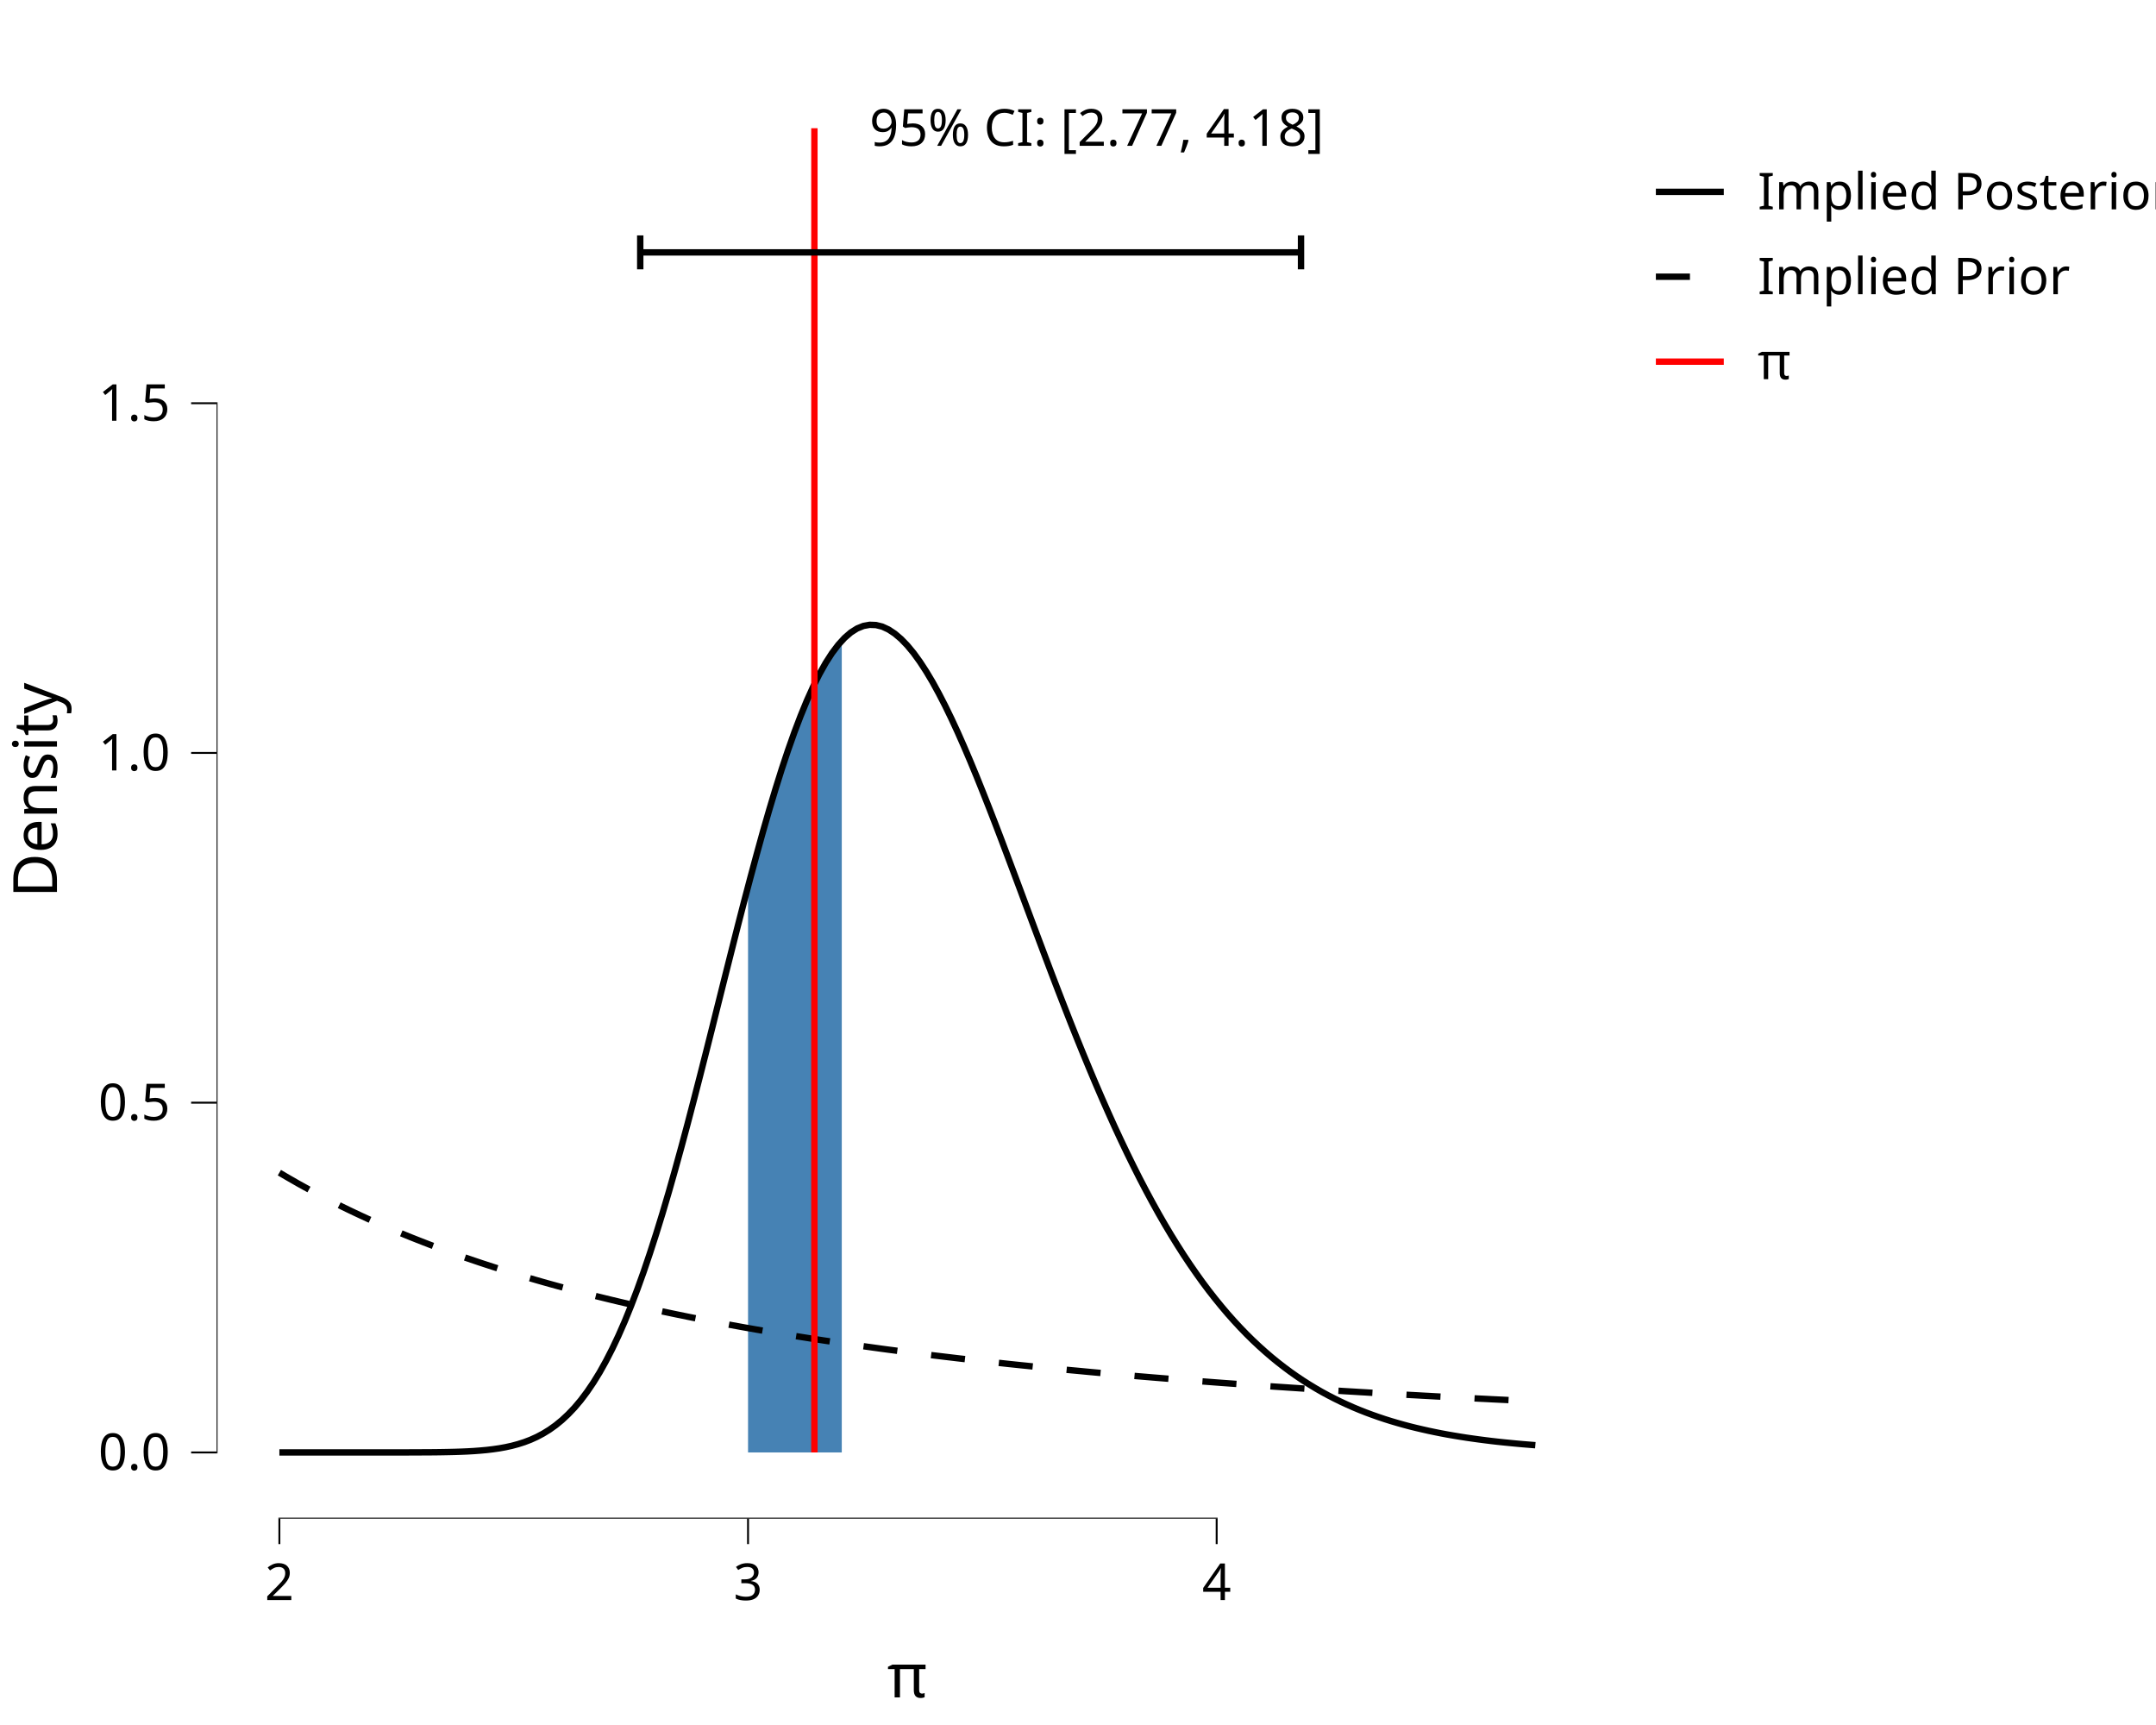
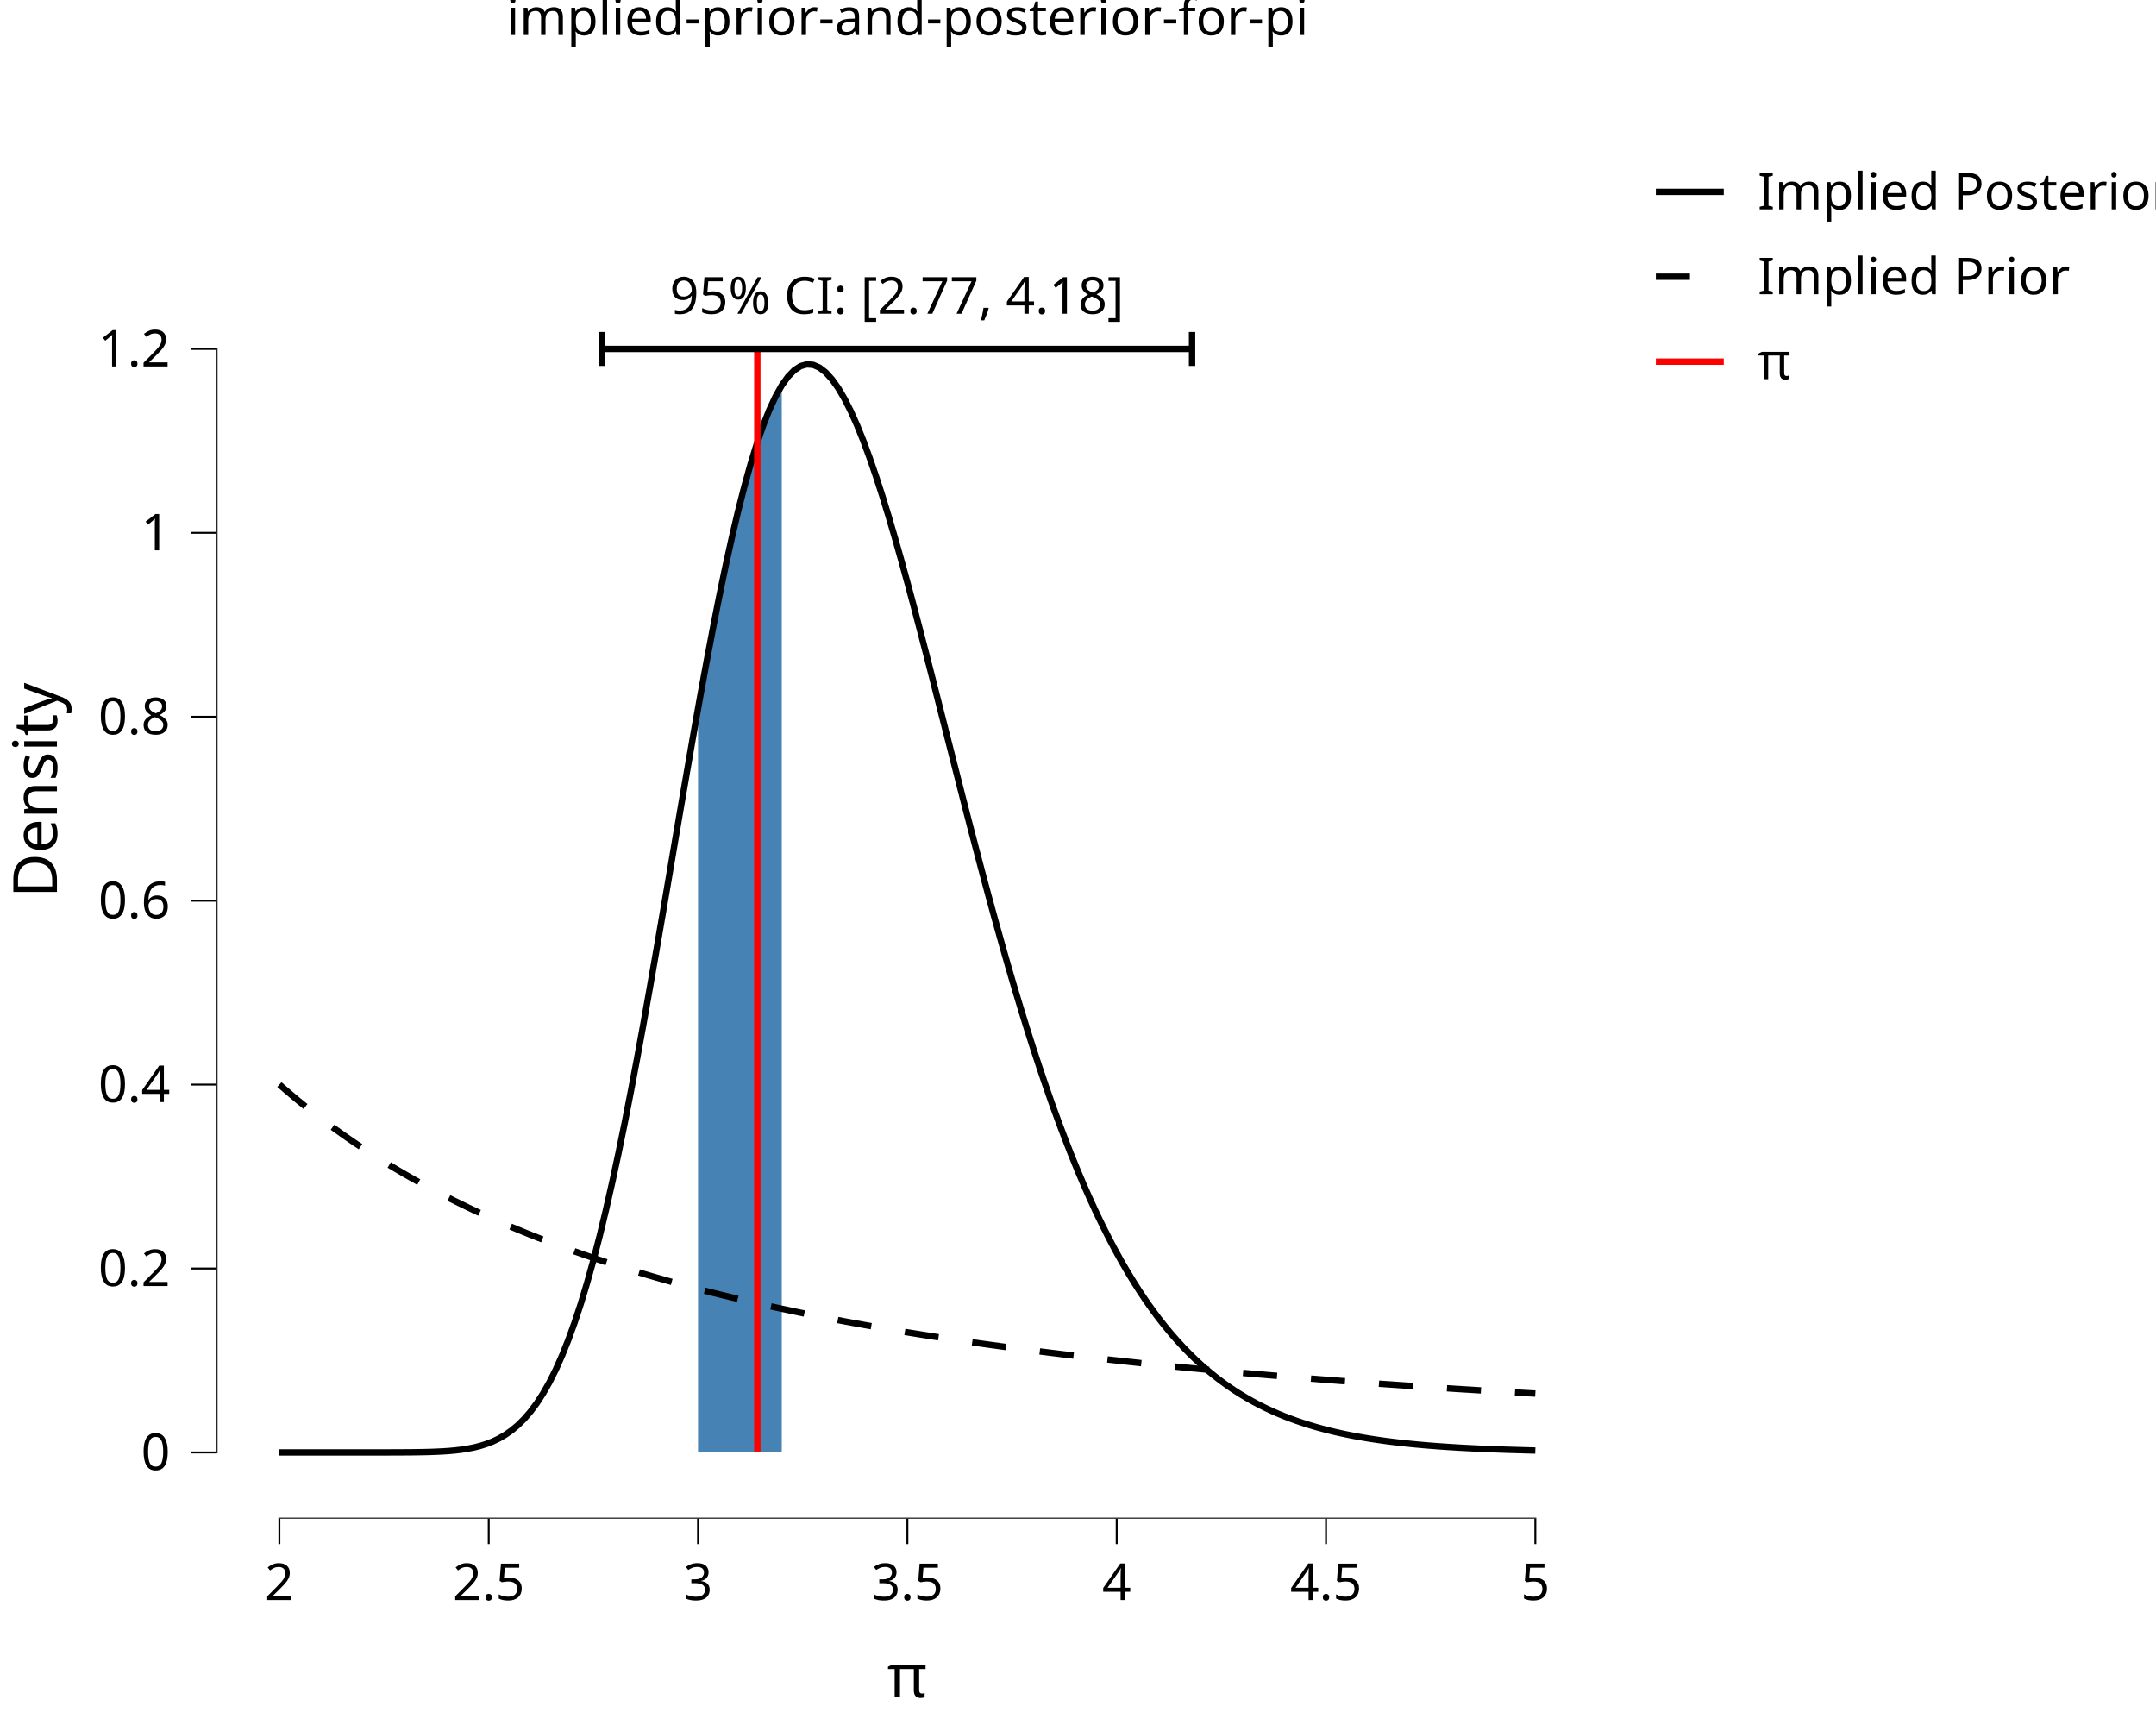
<svg xmlns="http://www.w3.org/2000/svg" class="svglite" data-engine-version="2.0" width="720.00pt" height="576.00pt" viewBox="0 0 720.00 576.00">
  <defs>
    <style type="text/css">
    .svglite line, .svglite polyline, .svglite polygon, .svglite path, .svglite rect, .svglite circle {
      fill: none;
      stroke: #000000;
      stroke-linecap: round;
      stroke-linejoin: round;
      stroke-miterlimit: 10.00;
    }
  </style>
  </defs>
  <rect width="100%" height="100%" style="stroke: none; fill: #FFFFFF;" />
  <defs>
    <clipPath id="cpMC4wMHw3MjAuMDB8MC4wMHw1NzYuMDA=">
      <rect x="0.00" y="0.00" width="720.00" height="576.00" />
    </clipPath>
  </defs>
  <g clip-path="url(#cpMC4wMHw3MjAuMDB8MC4wMHw1NzYuMDA=)">
    <rect x="0.00" y="0.00" width="720.00" height="576.00" style="stroke-width: 10.67; stroke: none;" />
  </g>
  <defs>
    <clipPath id="cpNzIuMzN8NTMzLjcxfDIwLjcxfDUwNy4wOQ==">
      <rect x="72.33" y="20.71" width="461.38" height="486.39" />
    </clipPath>
  </defs>
  <g clip-path="url(#cpNzIuMzN8NTMzLjcxfDIwLjcxfDUwNy4wOQ==)">
    <rect x="72.33" y="20.71" width="461.38" height="486.39" style="stroke-width: 10.67; stroke: none;" />
-     <polygon points="249.81,296.04 250.12,294.84 250.44,293.65 250.75,292.46 251.07,291.27 251.39,290.09 251.70,288.92 252.02,287.75 252.34,286.58 252.65,285.42 252.97,284.27 253.28,283.12 253.60,281.97 253.92,280.84 254.23,279.70 254.55,278.58 254.86,277.45 255.18,276.34 255.50,275.23 255.81,274.13 256.13,273.03 256.45,271.94 256.76,270.86 257.08,269.78 257.39,268.71 257.71,267.65 258.03,266.59 258.34,265.55 258.66,264.50 258.98,263.47 259.29,262.44 259.61,261.42 259.92,260.41 260.24,259.41 260.56,258.41 260.87,257.43 261.19,256.45 261.50,255.47 261.82,254.51 262.14,253.56 262.45,252.61 262.77,251.67 263.09,250.74 263.40,249.82 263.72,248.91 264.03,248.00 264.35,247.11 264.67,246.22 264.98,245.35 265.30,244.48 265.61,243.62 265.93,242.77 266.25,241.93 266.56,241.10 266.88,240.28 267.20,239.47 267.51,238.67 267.83,237.88 268.14,237.09 268.46,236.32 268.78,235.56 269.09,234.81 269.41,234.06 269.72,233.33 270.04,232.61 270.36,231.90 270.67,231.19 270.99,230.50 271.31,229.82 271.62,229.15 271.94,228.49 272.25,227.84 272.57,227.20 272.89,226.57 273.20,225.95 273.52,225.34 273.84,224.74 274.15,224.15 274.47,223.58 274.78,223.01 275.10,222.45 275.42,221.91 275.73,221.38 276.05,220.85 276.36,220.34 276.68,219.84 277.00,219.35 277.31,218.87 277.63,218.40 277.95,217.94 278.26,217.50 278.58,217.06 278.89,216.64 279.21,216.22 279.53,215.82 279.84,215.43 280.16,215.05 280.47,214.68 280.79,214.32 281.11,213.97 281.11,484.99 280.79,484.99 280.47,484.99 280.16,484.99 279.84,484.99 279.53,484.99 279.21,484.99 278.89,484.99 278.58,484.99 278.26,484.99 277.95,484.99 277.63,484.99 277.31,484.99 277.00,484.99 276.68,484.99 276.36,484.99 276.05,484.99 275.73,484.99 275.42,484.99 275.10,484.99 274.78,484.99 274.47,484.99 274.15,484.99 273.84,484.99 273.52,484.99 273.20,484.99 272.89,484.99 272.57,484.99 272.25,484.99 271.94,484.99 271.62,484.99 271.31,484.99 270.99,484.99 270.67,484.99 270.36,484.99 270.04,484.99 269.72,484.99 269.41,484.99 269.09,484.99 268.78,484.99 268.46,484.99 268.14,484.99 267.83,484.99 267.51,484.99 267.20,484.99 266.88,484.99 266.56,484.99 266.25,484.99 265.93,484.99 265.61,484.99 265.30,484.99 264.98,484.99 264.67,484.99 264.35,484.99 264.03,484.99 263.72,484.99 263.40,484.99 263.09,484.99 262.77,484.99 262.45,484.99 262.14,484.99 261.82,484.99 261.50,484.99 261.19,484.99 260.87,484.99 260.56,484.99 260.24,484.99 259.92,484.99 259.61,484.99 259.29,484.99 258.98,484.99 258.66,484.99 258.34,484.99 258.03,484.99 257.71,484.99 257.39,484.99 257.08,484.99 256.76,484.99 256.45,484.99 256.13,484.99 255.81,484.99 255.50,484.99 255.18,484.99 254.86,484.99 254.55,484.99 254.23,484.99 253.92,484.99 253.60,484.99 253.28,484.99 252.97,484.99 252.65,484.99 252.34,484.99 252.02,484.99 251.70,484.99 251.39,484.99 251.07,484.99 250.75,484.99 250.44,484.99 250.12,484.99 249.81,484.99 " style="stroke-width: 1.07; stroke: none; stroke-linecap: butt; fill: #4682B4;" />
-     <polyline points="93.30,484.99 95.40,484.99 97.50,484.99 99.59,484.99 101.69,484.99 103.79,484.99 105.88,484.99 107.98,484.99 110.08,484.99 112.18,484.99 114.27,484.99 116.37,484.99 118.47,484.99 120.56,484.99 122.66,484.99 124.76,484.98 126.86,484.98 128.95,484.98 131.05,484.98 133.15,484.98 135.24,484.98 137.34,484.97 139.44,484.96 141.54,484.95 143.63,484.94 145.73,484.92 147.83,484.89 149.92,484.85 152.02,484.80 154.12,484.73 156.22,484.64 158.31,484.52 160.41,484.36 162.51,484.17 164.60,483.92 166.70,483.62 168.80,483.24 170.90,482.78 172.99,482.22 175.09,481.55 177.19,480.75 179.29,479.80 181.38,478.69 183.48,477.40 185.58,475.90 187.67,474.19 189.77,472.23 191.87,470.02 193.97,467.53 196.06,464.75 198.16,461.66 200.26,458.25 202.35,454.50 204.45,450.41 206.55,445.97 208.65,441.18 210.74,436.03 212.84,430.53 214.94,424.68 217.03,418.50 219.13,411.99 221.23,405.18 223.33,398.08 225.42,390.71 227.52,383.10 229.62,375.28 231.71,367.28 233.81,359.13 235.91,350.87 238.01,342.53 240.10,334.16 242.20,325.78 244.30,317.45 246.39,309.20 248.49,301.06 250.59,293.08 252.69,285.30 254.78,277.74 256.88,270.45 258.98,263.46 261.07,256.80 263.17,250.49 265.27,244.56 267.37,239.04 269.46,233.94 271.56,229.28 273.66,225.07 275.75,221.34 277.85,218.08 279.95,215.30 282.05,213.00 284.14,211.19 286.24,209.86 288.34,209.01 290.43,208.63 292.53,208.71 294.63,209.23 296.73,210.20 298.82,211.58 300.92,213.37 303.02,215.54 305.12,218.08 307.21,220.97 309.31,224.19 311.41,227.71 313.50,231.52 315.60,235.59 317.70,239.91 319.80,244.44 321.89,249.17 323.99,254.08 326.09,259.15 328.18,264.35 330.28,269.66 332.38,275.07 334.48,280.56 336.57,286.11 338.67,291.70 340.77,297.31 342.86,302.93 344.96,308.55 347.06,314.16 349.16,319.73 351.25,325.25 353.35,330.73 355.45,336.14 357.54,341.47 359.64,346.73 361.74,351.90 363.84,356.97 365.93,361.94 368.03,366.80 370.13,371.55 372.22,376.19 374.32,380.70 376.42,385.10 378.52,389.37 380.61,393.52 382.71,397.54 384.81,401.44 386.90,405.21 389.00,408.86 391.10,412.38 393.20,415.77 395.29,419.05 397.39,422.20 399.49,425.23 401.58,428.15 403.68,430.95 405.78,433.63 407.88,436.21 409.97,438.68 412.07,441.04 414.17,443.31 416.26,445.47 418.36,447.54 420.46,449.51 422.56,451.39 424.65,453.19 426.75,454.90 428.85,456.53 430.95,458.09 433.04,459.56 435.14,460.97 437.24,462.30 439.33,463.57 441.43,464.78 443.53,465.92 445.63,467.00 447.72,468.03 449.82,469.00 451.92,469.93 454.01,470.80 456.11,471.63 458.21,472.41 460.31,473.15 462.40,473.85 464.50,474.51 466.60,475.13 468.69,475.72 470.79,476.28 472.89,476.80 474.99,477.29 477.08,477.76 479.18,478.20 481.28,478.62 483.37,479.01 485.47,479.37 487.57,479.72 489.67,480.05 491.76,480.35 493.86,480.64 495.96,480.91 498.05,481.17 500.15,481.41 502.25,481.63 504.35,481.84 506.44,482.04 508.54,482.23 510.64,482.40 512.73,482.57 " style="stroke-width: 2.13; stroke-linecap: butt;" />
-     <polyline points="93.30,391.56 95.40,392.80 97.50,394.01 99.59,395.21 101.69,396.37 103.79,397.52 105.88,398.64 107.98,399.74 110.08,400.82 112.18,401.88 114.27,402.93 116.37,403.95 118.47,404.95 120.56,405.93 122.66,406.90 124.76,407.85 126.86,408.78 128.95,409.69 131.05,410.59 133.15,411.47 135.24,412.34 137.34,413.19 139.44,414.02 141.54,414.84 143.63,415.65 145.73,416.44 147.83,417.22 149.92,417.99 152.02,418.75 154.12,419.49 156.22,420.22 158.31,420.93 160.41,421.64 162.51,422.33 164.60,423.01 166.70,423.68 168.80,424.34 170.90,424.99 172.99,425.63 175.09,426.26 177.19,426.88 179.29,427.49 181.38,428.09 183.48,428.68 185.58,429.26 187.67,429.83 189.77,430.40 191.87,430.95 193.97,431.50 196.06,432.04 198.16,432.57 200.26,433.09 202.35,433.60 204.45,434.11 206.55,434.61 208.65,435.10 210.74,435.59 212.84,436.06 214.94,436.53 217.03,437.00 219.13,437.46 221.23,437.91 223.33,438.35 225.42,438.79 227.52,439.22 229.62,439.65 231.71,440.07 233.81,440.48 235.91,440.89 238.01,441.29 240.10,441.69 242.20,442.08 244.30,442.47 246.39,442.85 248.49,443.23 250.59,443.60 252.69,443.97 254.78,444.33 256.88,444.69 258.98,445.04 261.07,445.39 263.17,445.73 265.27,446.07 267.37,446.40 269.46,446.73 271.56,447.06 273.66,447.38 275.75,447.70 277.85,448.01 279.95,448.32 282.05,448.63 284.14,448.93 286.24,449.23 288.34,449.52 290.43,449.81 292.53,450.10 294.63,450.39 296.73,450.67 298.82,450.94 300.92,451.22 303.02,451.49 305.12,451.75 307.21,452.02 309.31,452.28 311.41,452.54 313.50,452.79 315.60,453.04 317.70,453.29 319.80,453.54 321.89,453.78 323.99,454.02 326.09,454.26 328.18,454.49 330.28,454.73 332.38,454.95 334.48,455.18 336.57,455.41 338.67,455.63 340.77,455.85 342.86,456.06 344.96,456.28 347.06,456.49 349.16,456.70 351.25,456.91 353.35,457.11 355.45,457.32 357.54,457.52 359.64,457.71 361.74,457.91 363.84,458.11 365.93,458.30 368.03,458.49 370.13,458.68 372.22,458.86 374.32,459.05 376.42,459.23 378.52,459.41 380.61,459.59 382.71,459.76 384.81,459.94 386.90,460.11 389.00,460.28 391.10,460.45 393.20,460.62 395.29,460.78 397.39,460.95 399.49,461.11 401.58,461.27 403.68,461.43 405.78,461.59 407.88,461.75 409.97,461.90 412.07,462.05 414.17,462.20 416.26,462.35 418.36,462.50 420.46,462.65 422.56,462.80 424.65,462.94 426.75,463.08 428.85,463.22 430.95,463.36 433.04,463.50 435.14,463.64 437.24,463.78 439.33,463.91 441.43,464.04 443.53,464.18 445.63,464.31 447.72,464.44 449.82,464.57 451.92,464.69 454.01,464.82 456.11,464.94 458.21,465.07 460.31,465.19 462.40,465.31 464.50,465.43 466.60,465.55 468.69,465.67 470.79,465.79 472.89,465.90 474.99,466.02 477.08,466.13 479.18,466.25 481.28,466.36 483.37,466.47 485.47,466.58 487.57,466.69 489.67,466.80 491.76,466.90 493.86,467.01 495.96,467.11 498.05,467.22 500.15,467.32 502.25,467.42 504.35,467.53 506.44,467.63 508.54,467.73 510.64,467.83 512.73,467.92 " style="stroke-width: 2.13; stroke-dasharray: 11.38,11.38; stroke-linecap: butt;" />
-     <polyline points="271.97,484.99 271.97,480.52 271.97,476.05 271.97,471.59 271.97,467.12 271.97,462.65 271.97,458.19 271.97,453.72 271.97,449.25 271.97,444.79 271.97,440.32 271.97,435.86 271.97,431.39 271.97,426.92 271.97,422.46 271.97,417.99 271.97,413.52 271.97,409.06 271.97,404.59 271.97,400.12 271.97,395.66 271.97,391.19 271.97,386.73 271.97,382.26 271.97,377.79 271.97,373.33 271.97,368.86 271.97,364.39 271.97,359.93 271.97,355.46 271.97,350.99 271.97,346.53 271.97,342.06 271.97,337.60 271.97,333.13 271.97,328.66 271.97,324.20 271.97,319.73 271.97,315.26 271.97,310.80 271.97,306.33 271.97,301.87 271.97,297.40 271.97,292.93 271.97,288.47 271.97,284.00 271.97,279.53 271.97,275.07 271.97,270.60 271.97,266.13 271.97,261.67 271.97,257.20 271.97,252.74 271.97,248.27 271.97,243.80 271.97,239.34 271.97,234.87 271.97,230.40 271.97,225.94 271.97,221.47 271.97,217.00 271.97,212.54 271.97,208.07 271.97,203.61 271.97,199.14 271.97,194.67 271.97,190.21 271.97,185.74 271.97,181.27 271.97,176.81 271.97,172.34 271.97,167.87 271.97,163.41 271.97,158.94 271.97,154.48 271.97,150.01 271.97,145.54 271.97,141.08 271.97,136.61 271.97,132.14 271.97,127.68 271.97,123.21 271.97,118.74 271.97,114.28 271.97,109.81 271.97,105.35 271.97,100.88 271.97,96.41 271.97,91.95 271.97,87.48 271.97,83.01 271.97,78.55 271.97,74.08 271.97,69.61 271.97,65.15 271.97,60.68 271.97,56.22 271.97,51.75 271.97,47.28 271.97,42.82 " style="stroke-width: 2.13; stroke: #FF0000; stroke-linecap: butt;" />
-     <line x1="92.98" y1="507.09" x2="406.63" y2="507.09" style="stroke-width: 0.64; stroke-linecap: butt;" />
-     <line x1="72.33" y1="485.30" x2="72.33" y2="134.32" style="stroke-width: 0.64; stroke-linecap: butt;" />
-     <text x="366.25" y="48.69" text-anchor="middle" style="font-size: 17.07px; font-family: sans;" textLength="150.90px" lengthAdjust="spacingAndGlyphs">95% CI: [2.77, 4.18]</text>
-     <line x1="213.81" y1="84.27" x2="434.48" y2="84.27" style="stroke-width: 2.13; stroke-linecap: butt;" />
-     <polyline points="213.81,78.60 213.81,84.27 213.81,89.94 " style="stroke-width: 2.13; stroke-linecap: butt;" />
-     <polyline points="434.48,89.94 434.48,84.27 434.48,78.60 " style="stroke-width: 2.13; stroke-linecap: butt;" />
+     <polygon points="233.11,236.58 233.39,235.00 233.68,233.44 233.96,231.87 234.24,230.32 234.52,228.76 234.81,227.22 235.09,225.68 235.37,224.15 235.65,222.62 235.94,221.10 236.22,219.59 236.50,218.09 236.78,216.59 237.07,215.10 237.35,213.62 237.63,212.15 237.91,210.68 238.20,209.22 238.48,207.77 238.76,206.33 239.04,204.90 239.33,203.47 239.61,202.06 239.89,200.65 240.17,199.26 240.46,197.87 240.74,196.49 241.02,195.12 241.30,193.76 241.59,192.41 241.87,191.07 242.15,189.74 242.43,188.42 242.72,187.11 243.00,185.82 243.28,184.53 243.56,183.25 243.85,181.98 244.13,180.73 244.41,179.48 244.69,178.25 244.98,177.03 245.26,175.82 245.54,174.62 245.82,173.43 246.10,172.25 246.39,171.09 246.67,169.94 246.95,168.79 247.23,167.67 247.52,166.55 247.80,165.45 248.08,164.35 248.36,163.28 248.65,162.21 248.93,161.15 249.21,160.11 249.49,159.09 249.78,158.07 250.06,157.07 250.34,156.08 250.62,155.10 250.91,154.14 251.19,153.19 251.47,152.25 251.75,151.33 252.04,150.42 252.32,149.52 252.60,148.64 252.88,147.77 253.17,146.91 253.45,146.07 253.73,145.24 254.01,144.43 254.30,143.63 254.58,142.84 254.86,142.07 255.14,141.31 255.43,140.57 255.71,139.84 255.99,139.12 256.27,138.42 256.56,137.73 256.84,137.06 257.12,136.40 257.40,135.76 257.69,135.13 257.97,134.51 258.25,133.91 258.53,133.32 258.81,132.75 259.10,132.19 259.38,131.65 259.66,131.12 259.94,130.60 260.23,130.10 260.51,129.62 260.79,129.14 261.07,128.69 261.07,484.99 260.79,484.99 260.51,484.99 260.23,484.99 259.94,484.99 259.66,484.99 259.38,484.99 259.10,484.99 258.81,484.99 258.53,484.99 258.25,484.99 257.97,484.99 257.69,484.99 257.40,484.99 257.12,484.99 256.84,484.99 256.56,484.99 256.27,484.99 255.99,484.99 255.71,484.99 255.43,484.99 255.14,484.99 254.86,484.99 254.58,484.99 254.30,484.99 254.01,484.99 253.73,484.99 253.45,484.99 253.17,484.99 252.88,484.99 252.60,484.99 252.32,484.99 252.04,484.99 251.75,484.99 251.47,484.99 251.19,484.99 250.91,484.99 250.62,484.99 250.34,484.99 250.06,484.99 249.78,484.99 249.49,484.99 249.21,484.99 248.93,484.99 248.65,484.99 248.36,484.99 248.08,484.99 247.80,484.99 247.52,484.99 247.23,484.99 246.95,484.99 246.67,484.99 246.39,484.99 246.10,484.99 245.82,484.99 245.54,484.99 245.26,484.99 244.98,484.99 244.69,484.99 244.41,484.99 244.13,484.99 243.85,484.99 243.56,484.99 243.28,484.99 243.00,484.99 242.72,484.99 242.43,484.99 242.15,484.99 241.87,484.99 241.59,484.99 241.30,484.99 241.02,484.99 240.74,484.99 240.46,484.99 240.17,484.99 239.89,484.99 239.61,484.99 239.33,484.99 239.04,484.99 238.76,484.99 238.48,484.99 238.20,484.99 237.91,484.99 237.63,484.99 237.35,484.99 237.07,484.99 236.78,484.99 236.50,484.99 236.22,484.99 235.94,484.99 235.65,484.99 235.37,484.99 235.09,484.99 234.81,484.99 234.52,484.99 234.24,484.99 233.96,484.99 233.68,484.99 233.39,484.99 233.11,484.99 " style="stroke-width: 0.00; stroke: none; stroke-linecap: butt; fill: #4682B4;" />
+     <polyline points="233.11,236.58 233.39,235.00 233.68,233.44 233.96,231.87 234.24,230.32 234.52,228.76 234.81,227.22 235.09,225.68 235.37,224.15 235.65,222.62 235.94,221.10 236.22,219.59 236.50,218.09 236.78,216.59 237.07,215.10 237.35,213.62 237.63,212.15 237.91,210.68 238.20,209.22 238.48,207.77 238.76,206.33 239.04,204.90 239.33,203.47 239.61,202.06 239.89,200.65 240.17,199.26 240.46,197.87 240.74,196.49 241.02,195.12 241.30,193.76 241.59,192.41 241.87,191.07 242.15,189.74 242.43,188.42 242.72,187.11 243.00,185.82 243.28,184.53 243.56,183.25 243.85,181.98 244.13,180.73 244.41,179.48 244.69,178.25 244.98,177.03 245.26,175.82 245.54,174.62 245.82,173.43 246.10,172.25 246.39,171.09 246.67,169.94 246.95,168.79 247.23,167.67 247.52,166.55 247.80,165.45 248.08,164.35 248.36,163.28 248.65,162.21 248.93,161.15 249.21,160.11 249.49,159.09 249.78,158.07 250.06,157.07 250.34,156.08 250.62,155.10 250.91,154.14 251.19,153.19 251.47,152.25 251.75,151.33 252.04,150.42 252.32,149.52 252.60,148.64 252.88,147.77 253.17,146.91 253.45,146.07 253.73,145.24 254.01,144.43 254.30,143.63 254.58,142.84 254.86,142.07 255.14,141.31 255.43,140.57 255.71,139.84 255.99,139.12 256.27,138.42 256.56,137.73 256.84,137.06 257.12,136.40 257.40,135.76 257.69,135.13 257.97,134.51 258.25,133.91 258.53,133.32 258.81,132.75 259.10,132.19 259.38,131.65 259.66,131.12 259.94,130.60 260.23,130.10 260.51,129.62 260.79,129.14 261.07,128.69 " style="stroke-width: 1.07; stroke: none; stroke-linecap: butt;" />
+     <polyline points="261.07,484.99 260.79,484.99 260.51,484.99 260.23,484.99 259.94,484.99 259.66,484.99 259.38,484.99 259.10,484.99 258.81,484.99 258.53,484.99 258.25,484.99 257.97,484.99 257.69,484.99 257.40,484.99 257.12,484.99 256.84,484.99 256.56,484.99 256.27,484.99 255.99,484.99 255.71,484.99 255.43,484.99 255.14,484.99 254.86,484.99 254.58,484.99 254.30,484.99 254.01,484.99 253.73,484.99 253.45,484.99 253.17,484.99 252.88,484.99 252.60,484.99 252.32,484.99 252.04,484.99 251.75,484.99 251.47,484.99 251.19,484.99 250.91,484.99 250.62,484.99 250.34,484.99 250.06,484.99 249.78,484.99 249.49,484.99 249.21,484.99 248.93,484.99 248.65,484.99 248.36,484.99 248.08,484.99 247.80,484.99 247.52,484.99 247.23,484.99 246.95,484.99 246.67,484.99 246.39,484.99 246.10,484.99 245.82,484.99 245.54,484.99 245.26,484.99 244.98,484.99 244.69,484.99 244.41,484.99 244.13,484.99 243.85,484.99 243.56,484.99 243.28,484.99 243.00,484.99 242.72,484.99 242.43,484.99 242.15,484.99 241.87,484.99 241.59,484.99 241.30,484.99 241.02,484.99 240.74,484.99 240.46,484.99 240.17,484.99 239.89,484.99 239.61,484.99 239.33,484.99 239.04,484.99 238.76,484.99 238.48,484.99 238.20,484.99 237.91,484.99 237.63,484.99 237.35,484.99 237.07,484.99 236.78,484.99 236.50,484.99 236.22,484.99 235.94,484.99 235.65,484.99 235.37,484.99 235.09,484.99 234.81,484.99 234.52,484.99 234.24,484.99 233.96,484.99 233.68,484.99 233.39,484.99 233.11,484.99 " style="stroke-width: 1.07; stroke: none; stroke-linecap: butt;" />
+     <polyline points="93.30,484.99 95.40,484.99 97.50,484.99 99.59,484.99 101.69,484.99 103.79,484.99 105.88,484.99 107.98,484.99 110.08,484.99 112.18,484.99 114.27,484.99 116.37,484.99 118.47,484.99 120.56,484.98 122.66,484.98 124.76,484.98 126.86,484.98 128.95,484.98 131.05,484.97 133.15,484.97 135.24,484.95 137.34,484.94 139.44,484.91 141.54,484.87 143.63,484.82 145.73,484.74 147.83,484.64 149.92,484.50 152.02,484.31 154.12,484.06 156.22,483.73 158.31,483.32 160.41,482.79 162.51,482.12 164.60,481.30 166.70,480.29 168.80,479.06 170.90,477.59 172.99,475.83 175.09,473.75 177.19,471.32 179.29,468.50 181.38,465.26 183.48,461.57 185.58,457.39 187.67,452.69 189.77,447.46 191.87,441.67 193.97,435.31 196.06,428.36 198.16,420.83 200.26,412.72 202.35,404.04 204.45,394.82 206.55,385.06 208.65,374.81 210.74,364.11 212.84,353.00 214.94,341.53 217.03,329.76 219.13,317.75 221.23,305.56 223.33,293.27 225.42,280.94 227.52,268.64 229.62,256.46 231.71,244.45 233.81,232.69 235.91,221.26 238.01,210.21 240.10,199.60 242.20,189.51 244.30,179.98 246.39,171.06 248.49,162.79 250.59,155.22 252.69,148.38 254.78,142.28 256.88,136.96 258.98,132.43 261.07,128.69 263.17,125.75 265.27,123.60 267.37,122.24 269.46,121.66 271.56,121.83 273.66,122.74 275.75,124.36 277.85,126.67 279.95,129.62 282.05,133.20 284.14,137.35 286.24,142.05 288.34,147.26 290.43,152.93 292.53,159.03 294.63,165.51 296.73,172.34 298.82,179.47 300.92,186.87 303.02,194.50 305.12,202.32 307.21,210.30 309.31,218.40 311.41,226.59 313.50,234.83 315.60,243.11 317.70,251.38 319.80,259.63 321.89,267.83 323.99,275.96 326.09,284.00 328.18,291.93 330.28,299.73 332.38,307.39 334.48,314.90 336.57,322.25 338.67,329.42 340.77,336.41 342.86,343.20 344.96,349.80 347.06,356.20 349.16,362.40 351.25,368.39 353.35,374.17 355.45,379.74 357.54,385.11 359.64,390.27 361.74,395.23 363.84,399.98 365.93,404.54 368.03,408.90 370.13,413.07 372.22,417.06 374.32,420.86 376.42,424.48 378.52,427.94 380.61,431.22 382.71,434.35 384.81,437.31 386.90,440.13 389.00,442.80 391.10,445.34 393.20,447.73 395.29,450.00 397.39,452.15 399.49,454.18 401.58,456.10 403.68,457.90 405.78,459.61 407.88,461.22 409.97,462.73 412.07,464.16 414.17,465.50 416.26,466.76 418.36,467.95 420.46,469.07 422.56,470.11 424.65,471.10 426.75,472.02 428.85,472.88 430.95,473.69 433.04,474.45 435.14,475.16 437.24,475.83 439.33,476.45 441.43,477.03 443.53,477.58 445.63,478.09 447.72,478.56 449.82,479.01 451.92,479.42 454.01,479.81 456.11,480.17 458.21,480.51 460.31,480.82 462.40,481.12 464.50,481.39 466.60,481.65 468.69,481.88 470.79,482.10 472.89,482.31 474.99,482.50 477.08,482.68 479.18,482.84 481.28,483.00 483.37,483.14 485.47,483.27 487.57,483.40 489.67,483.51 491.76,483.62 493.86,483.72 495.96,483.81 498.05,483.90 500.15,483.98 502.25,484.05 504.35,484.12 506.44,484.18 508.54,484.24 510.64,484.30 512.73,484.35 " style="stroke-width: 2.13; stroke-linecap: butt;" />
+     <polyline points="93.30,362.16 95.40,363.98 97.50,365.76 99.59,367.51 101.69,369.21 103.79,370.88 105.88,372.51 107.98,374.11 110.08,375.67 112.18,377.20 114.27,378.70 116.37,380.17 118.47,381.61 120.56,383.01 122.66,384.39 124.76,385.75 126.86,387.07 128.95,388.37 131.05,389.64 133.15,390.89 135.24,392.11 137.34,393.31 139.44,394.49 141.54,395.64 143.63,396.77 145.73,397.89 147.83,398.98 149.92,400.04 152.02,401.09 154.12,402.12 156.22,403.14 158.31,404.13 160.41,405.10 162.51,406.06 164.60,407.00 166.70,407.93 168.80,408.83 170.90,409.73 172.99,410.60 175.09,411.46 177.19,412.31 179.29,413.14 181.38,413.96 183.48,414.76 185.58,415.55 187.67,416.33 189.77,417.09 191.87,417.84 193.97,418.58 196.06,419.31 198.16,420.02 200.26,420.72 202.35,421.41 204.45,422.10 206.55,422.77 208.65,423.42 210.74,424.07 212.84,424.71 214.94,425.34 217.03,425.96 219.13,426.57 221.23,427.17 223.33,427.76 225.42,428.34 227.52,428.91 229.62,429.48 231.71,430.03 233.81,430.58 235.91,431.12 238.01,431.65 240.10,432.17 242.20,432.69 244.30,433.20 246.39,433.70 248.49,434.19 250.59,434.68 252.69,435.16 254.78,435.63 256.88,436.09 258.98,436.55 261.07,437.01 263.17,437.45 265.27,437.89 267.37,438.33 269.46,438.76 271.56,439.18 273.66,439.60 275.75,440.01 277.85,440.41 279.95,440.81 282.05,441.21 284.14,441.60 286.24,441.98 288.34,442.36 290.43,442.73 292.53,443.10 294.63,443.47 296.73,443.83 298.82,444.18 300.92,444.53 303.02,444.88 305.12,445.22 307.21,445.56 309.31,445.89 311.41,446.22 313.50,446.54 315.60,446.87 317.70,447.18 319.80,447.49 321.89,447.80 323.99,448.11 326.09,448.41 328.18,448.71 330.28,449.00 332.38,449.29 334.48,449.58 336.57,449.86 338.67,450.14 340.77,450.42 342.86,450.69 344.96,450.96 347.06,451.23 349.16,451.49 351.25,451.75 353.35,452.01 355.45,452.27 357.54,452.52 359.64,452.77 361.74,453.01 363.84,453.26 365.93,453.50 368.03,453.73 370.13,453.97 372.22,454.20 374.32,454.43 376.42,454.66 378.52,454.88 380.61,455.11 382.71,455.33 384.81,455.54 386.90,455.76 389.00,455.97 391.10,456.18 393.20,456.39 395.29,456.60 397.39,456.80 399.49,457.00 401.58,457.20 403.68,457.40 405.78,457.59 407.88,457.79 409.97,457.98 412.07,458.17 414.17,458.35 416.26,458.54 418.36,458.72 420.46,458.90 422.56,459.08 424.65,459.26 426.75,459.43 428.85,459.61 430.95,459.78 433.04,459.95 435.14,460.12 437.24,460.29 439.33,460.45 441.43,460.62 443.53,460.78 445.63,460.94 447.72,461.10 449.82,461.25 451.92,461.41 454.01,461.56 456.11,461.72 458.21,461.87 460.31,462.02 462.40,462.17 464.50,462.31 466.60,462.46 468.69,462.60 470.79,462.74 472.89,462.89 474.99,463.03 477.08,463.16 479.18,463.30 481.28,463.44 483.37,463.57 485.47,463.71 487.57,463.84 489.67,463.97 491.76,464.10 493.86,464.23 495.96,464.36 498.05,464.48 500.15,464.61 502.25,464.73 504.35,464.85 506.44,464.98 508.54,465.10 510.64,465.22 512.73,465.33 " style="stroke-width: 2.13; stroke-dasharray: 11.38,11.38; stroke-linecap: butt;" />
+     <polyline points="252.91,484.99 252.91,116.51 " style="stroke-width: 2.13; stroke: #FF0000; stroke-linecap: butt;" />
+     <line x1="92.98" y1="507.09" x2="513.05" y2="507.09" style="stroke-width: 0.64; stroke-linecap: butt;" />
+     <line x1="72.33" y1="485.30" x2="72.33" y2="116.19" style="stroke-width: 0.64; stroke-linecap: butt;" />
+     <text x="299.52" y="104.76" text-anchor="middle" style="font-size: 17.07px; font-family: sans;" textLength="150.90px" lengthAdjust="spacingAndGlyphs">95% CI: [2.77, 4.18]</text>
+     <line x1="200.96" y1="116.51" x2="398.09" y2="116.51" style="stroke-width: 2.13; stroke-linecap: butt;" />
+     <polyline points="200.96,110.84 200.96,116.51 200.96,122.18 " style="stroke-width: 2.13; stroke-linecap: butt;" />
+     <polyline points="398.09,122.18 398.09,116.51 398.09,110.84 " style="stroke-width: 2.13; stroke-linecap: butt;" />
    <rect x="72.33" y="20.71" width="461.38" height="486.39" style="stroke-width: 0.00; stroke: none;" />
  </g>
  <g clip-path="url(#cpMC4wMHw3MjAuMDB8MC4wMHw1NzYuMDA=)">
    <polyline points="72.33,507.09 72.33,20.71 " style="stroke-width: 0.00; stroke: none; stroke-linecap: butt;" />
-     <text x="56.85" y="490.84" text-anchor="end" style="font-size: 17.00px; font-family: sans;" textLength="23.63px" lengthAdjust="spacingAndGlyphs">0.0</text>
-     <text x="56.85" y="374.05" text-anchor="end" style="font-size: 17.00px; font-family: sans;" textLength="23.63px" lengthAdjust="spacingAndGlyphs">0.5</text>
-     <text x="56.85" y="257.27" text-anchor="end" style="font-size: 17.00px; font-family: sans;" textLength="23.63px" lengthAdjust="spacingAndGlyphs">1.0</text>
-     <text x="56.85" y="140.49" text-anchor="end" style="font-size: 17.00px; font-family: sans;" textLength="23.63px" lengthAdjust="spacingAndGlyphs">1.5</text>
+     <text x="56.85" y="490.84" text-anchor="end" style="font-size: 17.00px; font-family: sans;" textLength="9.46px" lengthAdjust="spacingAndGlyphs">0</text>
+     <text x="56.85" y="429.42" text-anchor="end" style="font-size: 17.00px; font-family: sans;" textLength="23.63px" lengthAdjust="spacingAndGlyphs">0.2</text>
+     <text x="56.85" y="368.01" text-anchor="end" style="font-size: 17.00px; font-family: sans;" textLength="23.63px" lengthAdjust="spacingAndGlyphs">0.4</text>
+     <text x="56.85" y="306.60" text-anchor="end" style="font-size: 17.00px; font-family: sans;" textLength="23.63px" lengthAdjust="spacingAndGlyphs">0.6</text>
+     <text x="56.85" y="245.19" text-anchor="end" style="font-size: 17.00px; font-family: sans;" textLength="23.63px" lengthAdjust="spacingAndGlyphs">0.8</text>
+     <text x="56.85" y="183.77" text-anchor="end" style="font-size: 17.00px; font-family: sans;" textLength="9.46px" lengthAdjust="spacingAndGlyphs">1</text>
+     <text x="56.85" y="122.36" text-anchor="end" style="font-size: 17.00px; font-family: sans;" textLength="23.63px" lengthAdjust="spacingAndGlyphs">1.2</text>
    <polyline points="63.83,484.99 72.33,484.99 " style="stroke-width: 0.64; stroke-linecap: butt;" />
-     <polyline points="63.83,368.20 72.33,368.20 " style="stroke-width: 0.64; stroke-linecap: butt;" />
-     <polyline points="63.83,251.42 72.33,251.42 " style="stroke-width: 0.64; stroke-linecap: butt;" />
-     <polyline points="63.83,134.64 72.33,134.64 " style="stroke-width: 0.64; stroke-linecap: butt;" />
+     <polyline points="63.83,423.57 72.33,423.57 " style="stroke-width: 0.64; stroke-linecap: butt;" />
+     <polyline points="63.83,362.16 72.33,362.16 " style="stroke-width: 0.64; stroke-linecap: butt;" />
+     <polyline points="63.83,300.75 72.33,300.75 " style="stroke-width: 0.64; stroke-linecap: butt;" />
+     <polyline points="63.83,239.34 72.33,239.34 " style="stroke-width: 0.64; stroke-linecap: butt;" />
+     <polyline points="63.83,177.92 72.33,177.92 " style="stroke-width: 0.64; stroke-linecap: butt;" />
+     <polyline points="63.83,116.51 72.33,116.51 " style="stroke-width: 0.64; stroke-linecap: butt;" />
    <polyline points="72.33,507.09 533.71,507.09 " style="stroke-width: 0.00; stroke: none; stroke-linecap: butt;" />
    <polyline points="93.30,515.60 93.30,507.09 " style="stroke-width: 0.64; stroke-linecap: butt;" />
-     <polyline points="249.81,515.60 249.81,507.09 " style="stroke-width: 0.64; stroke-linecap: butt;" />
-     <polyline points="406.31,515.60 406.31,507.09 " style="stroke-width: 0.64; stroke-linecap: butt;" />
+     <polyline points="163.21,515.60 163.21,507.09 " style="stroke-width: 0.64; stroke-linecap: butt;" />
+     <polyline points="233.11,515.60 233.11,507.09 " style="stroke-width: 0.64; stroke-linecap: butt;" />
+     <polyline points="303.02,515.60 303.02,507.09 " style="stroke-width: 0.64; stroke-linecap: butt;" />
+     <polyline points="372.92,515.60 372.92,507.09 " style="stroke-width: 0.64; stroke-linecap: butt;" />
+     <polyline points="442.83,515.60 442.83,507.09 " style="stroke-width: 0.64; stroke-linecap: butt;" />
+     <polyline points="512.73,515.60 512.73,507.09 " style="stroke-width: 0.64; stroke-linecap: butt;" />
    <text x="93.30" y="534.27" text-anchor="middle" style="font-size: 17.00px; font-family: sans;" textLength="9.46px" lengthAdjust="spacingAndGlyphs">2</text>
-     <text x="249.81" y="534.27" text-anchor="middle" style="font-size: 17.00px; font-family: sans;" textLength="9.46px" lengthAdjust="spacingAndGlyphs">3</text>
-     <text x="406.31" y="534.27" text-anchor="middle" style="font-size: 17.00px; font-family: sans;" textLength="9.46px" lengthAdjust="spacingAndGlyphs">4</text>
+     <text x="163.21" y="534.27" text-anchor="middle" style="font-size: 17.00px; font-family: sans;" textLength="23.63px" lengthAdjust="spacingAndGlyphs">2.5</text>
+     <text x="233.11" y="534.27" text-anchor="middle" style="font-size: 17.00px; font-family: sans;" textLength="9.46px" lengthAdjust="spacingAndGlyphs">3</text>
+     <text x="303.02" y="534.27" text-anchor="middle" style="font-size: 17.00px; font-family: sans;" textLength="23.63px" lengthAdjust="spacingAndGlyphs">3.5</text>
+     <text x="372.92" y="534.27" text-anchor="middle" style="font-size: 17.00px; font-family: sans;" textLength="9.46px" lengthAdjust="spacingAndGlyphs">4</text>
+     <text x="442.83" y="534.27" text-anchor="middle" style="font-size: 17.00px; font-family: sans;" textLength="23.63px" lengthAdjust="spacingAndGlyphs">4.5</text>
+     <text x="512.73" y="534.27" text-anchor="middle" style="font-size: 17.00px; font-family: sans;" textLength="9.46px" lengthAdjust="spacingAndGlyphs">5</text>
    <text x="303.02" y="566.78" text-anchor="middle" style="font-size: 20.40px; font-family: sans;" textLength="14.08px" lengthAdjust="spacingAndGlyphs">π</text>
    <text transform="translate(19.02,263.90) rotate(-90)" text-anchor="middle" style="font-size: 20.40px; font-family: sans;" textLength="68.04px" lengthAdjust="spacingAndGlyphs">Density</text>
    <rect x="544.67" y="20.71" width="175.33" height="119.70" style="stroke-width: 0.75; stroke: none;" />
    <rect x="544.67" y="20.71" width="175.33" height="119.70" style="stroke-width: 10.67; stroke: none;" />
    <rect x="550.14" y="49.88" width="28.35" height="28.35" style="stroke-width: 10.67; stroke: none;" />
    <line x1="552.98" y1="64.06" x2="575.66" y2="64.06" style="stroke-width: 2.13; stroke-linecap: butt;" />
    <rect x="550.14" y="78.23" width="28.35" height="28.35" style="stroke-width: 10.67; stroke: none;" />
    <line x1="552.98" y1="92.40" x2="575.66" y2="92.40" style="stroke-width: 2.13; stroke-dasharray: 11.38,11.38; stroke-linecap: butt;" />
    <rect x="550.14" y="106.58" width="28.35" height="28.35" style="stroke-width: 10.67; stroke: none;" />
    <line x1="552.98" y1="120.75" x2="575.66" y2="120.75" style="stroke-width: 2.13; stroke: #FF0000; stroke-linecap: butt;" />
    <text x="586.96" y="69.91" style="font-size: 17.00px; font-family: sans;" textLength="127.56px" lengthAdjust="spacingAndGlyphs">Implied Posterior</text>
    <text x="586.96" y="98.25" style="font-size: 17.00px; font-family: sans;" textLength="95.42px" lengthAdjust="spacingAndGlyphs">Implied Prior</text>
    <text x="586.96" y="126.60" style="font-size: 17.00px; font-family: sans;" textLength="11.73px" lengthAdjust="spacingAndGlyphs">π</text>
+     <text x="303.02" y="11.70" text-anchor="middle" style="font-size: 17.00px; font-family: sans;" textLength="243.75px" lengthAdjust="spacingAndGlyphs">implied-prior-and-posterior-for-pi</text>
  </g>
</svg>
